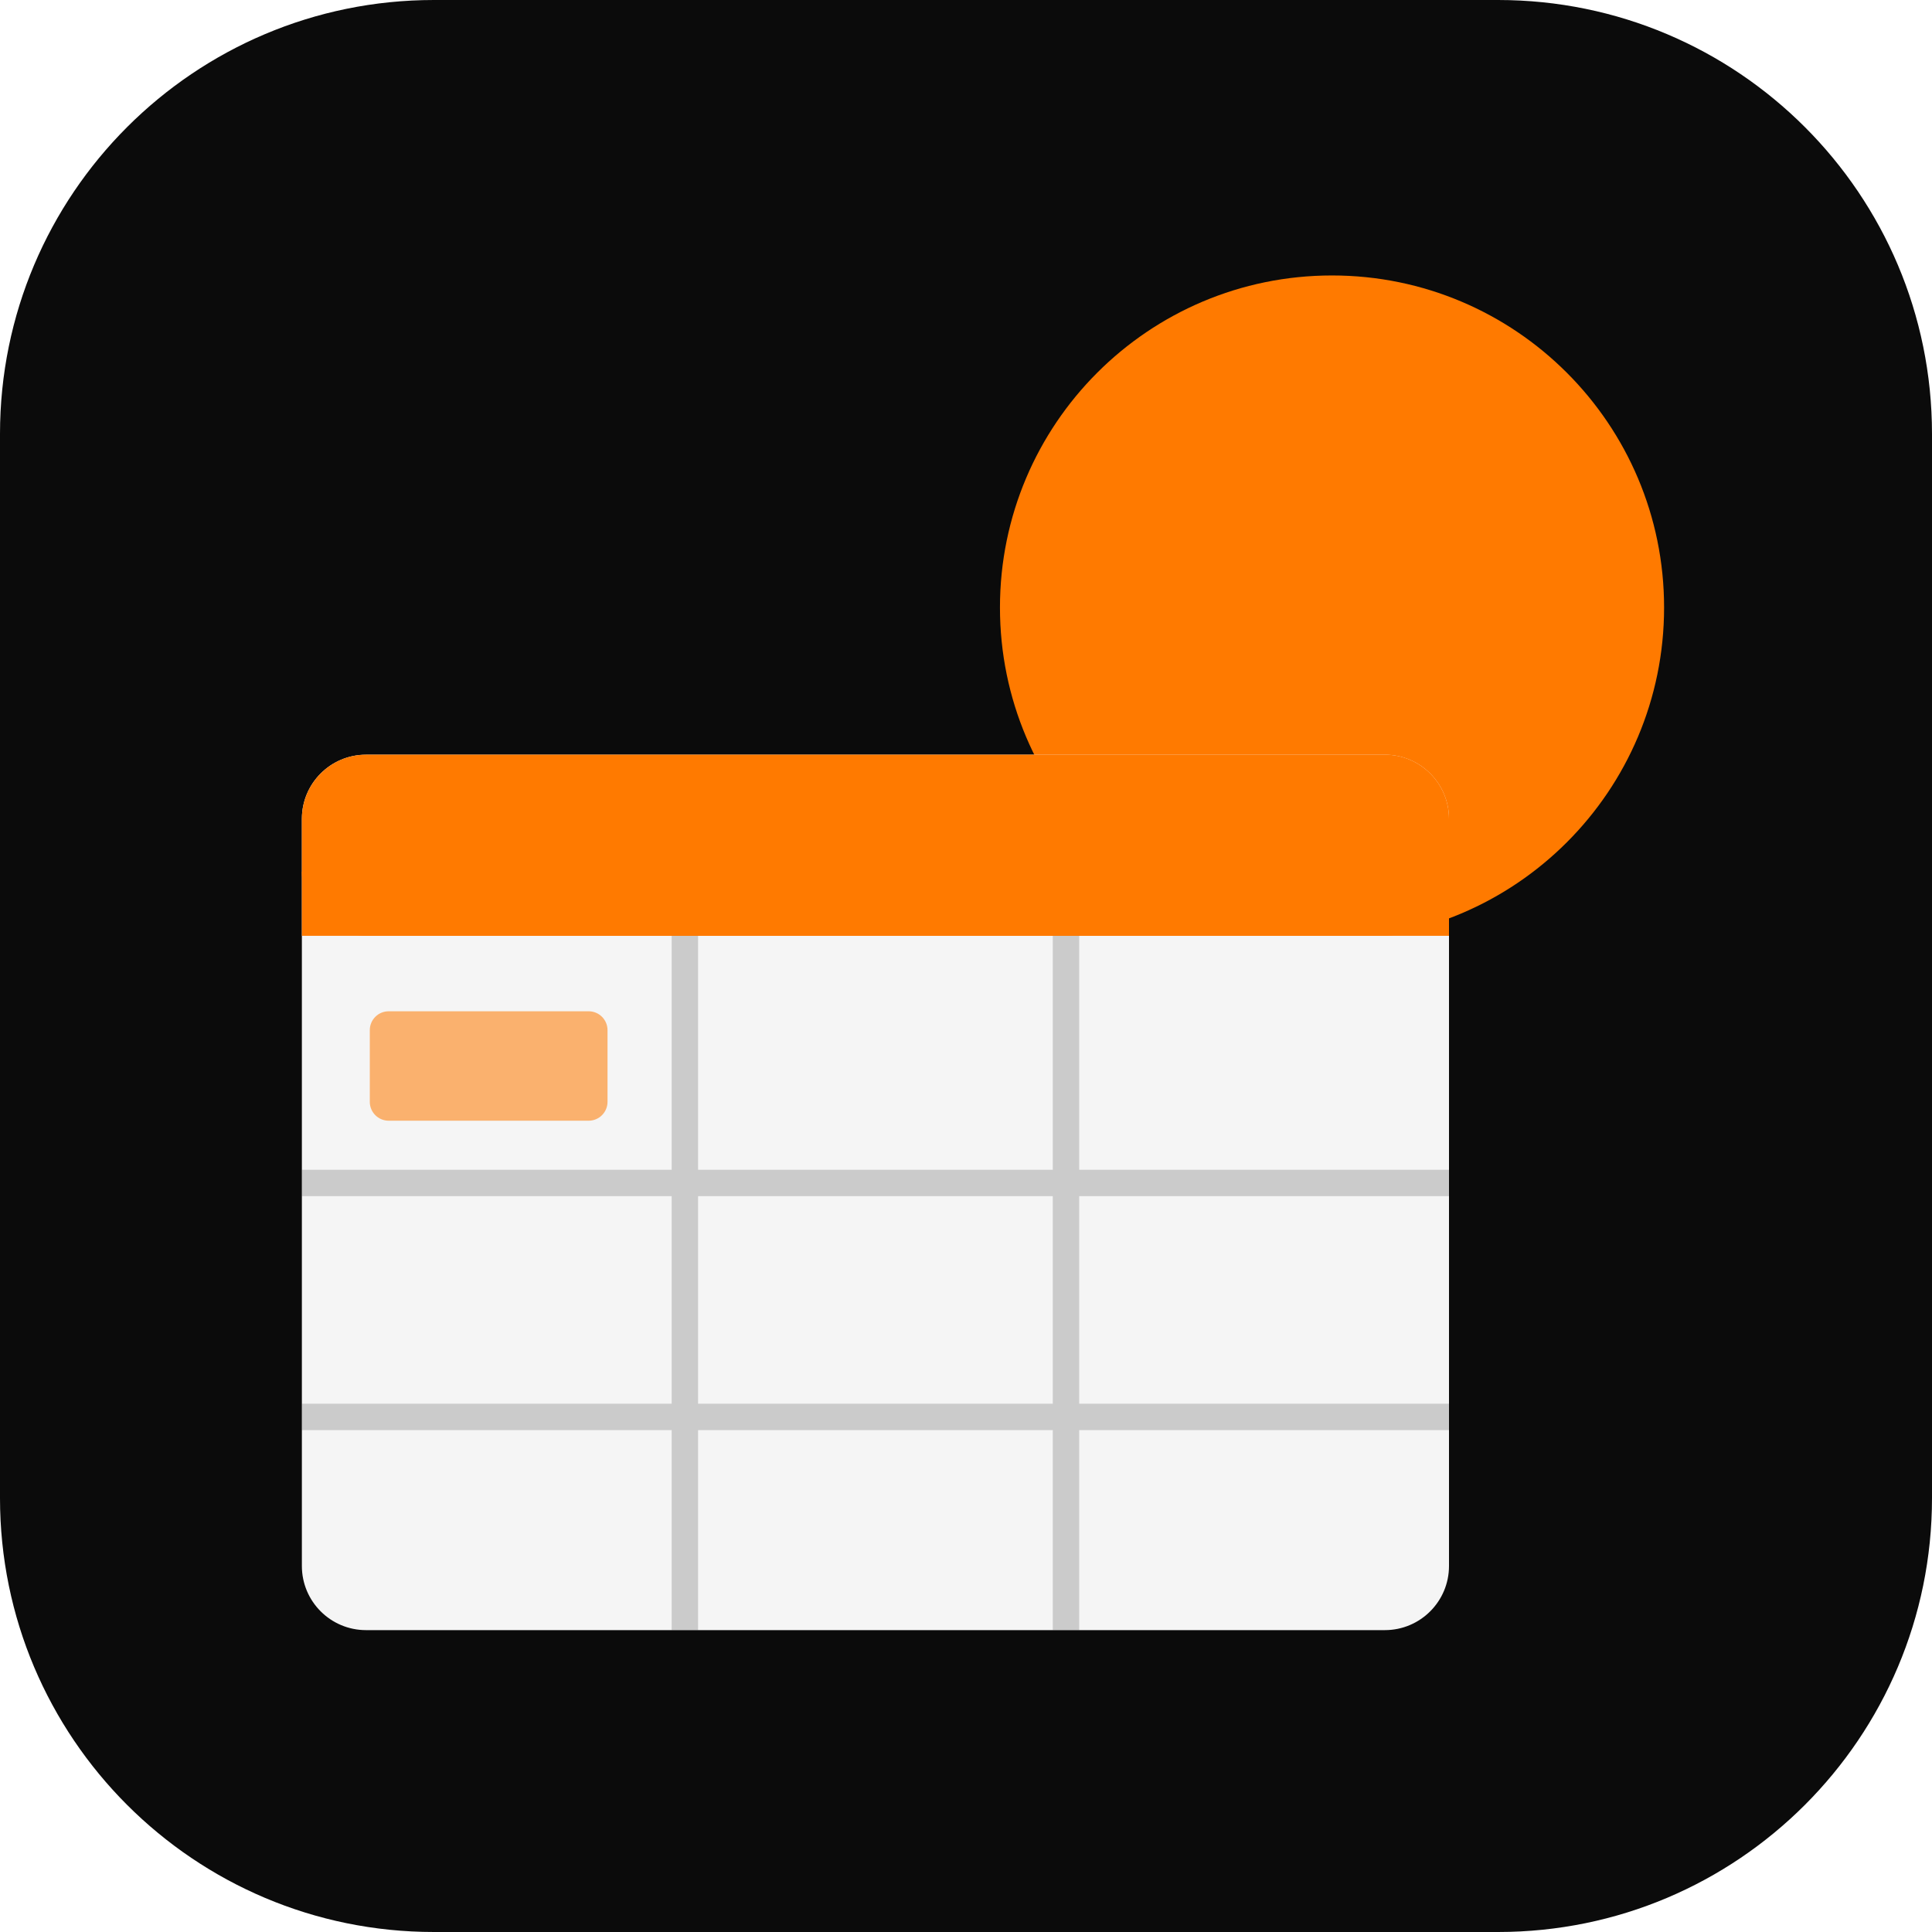
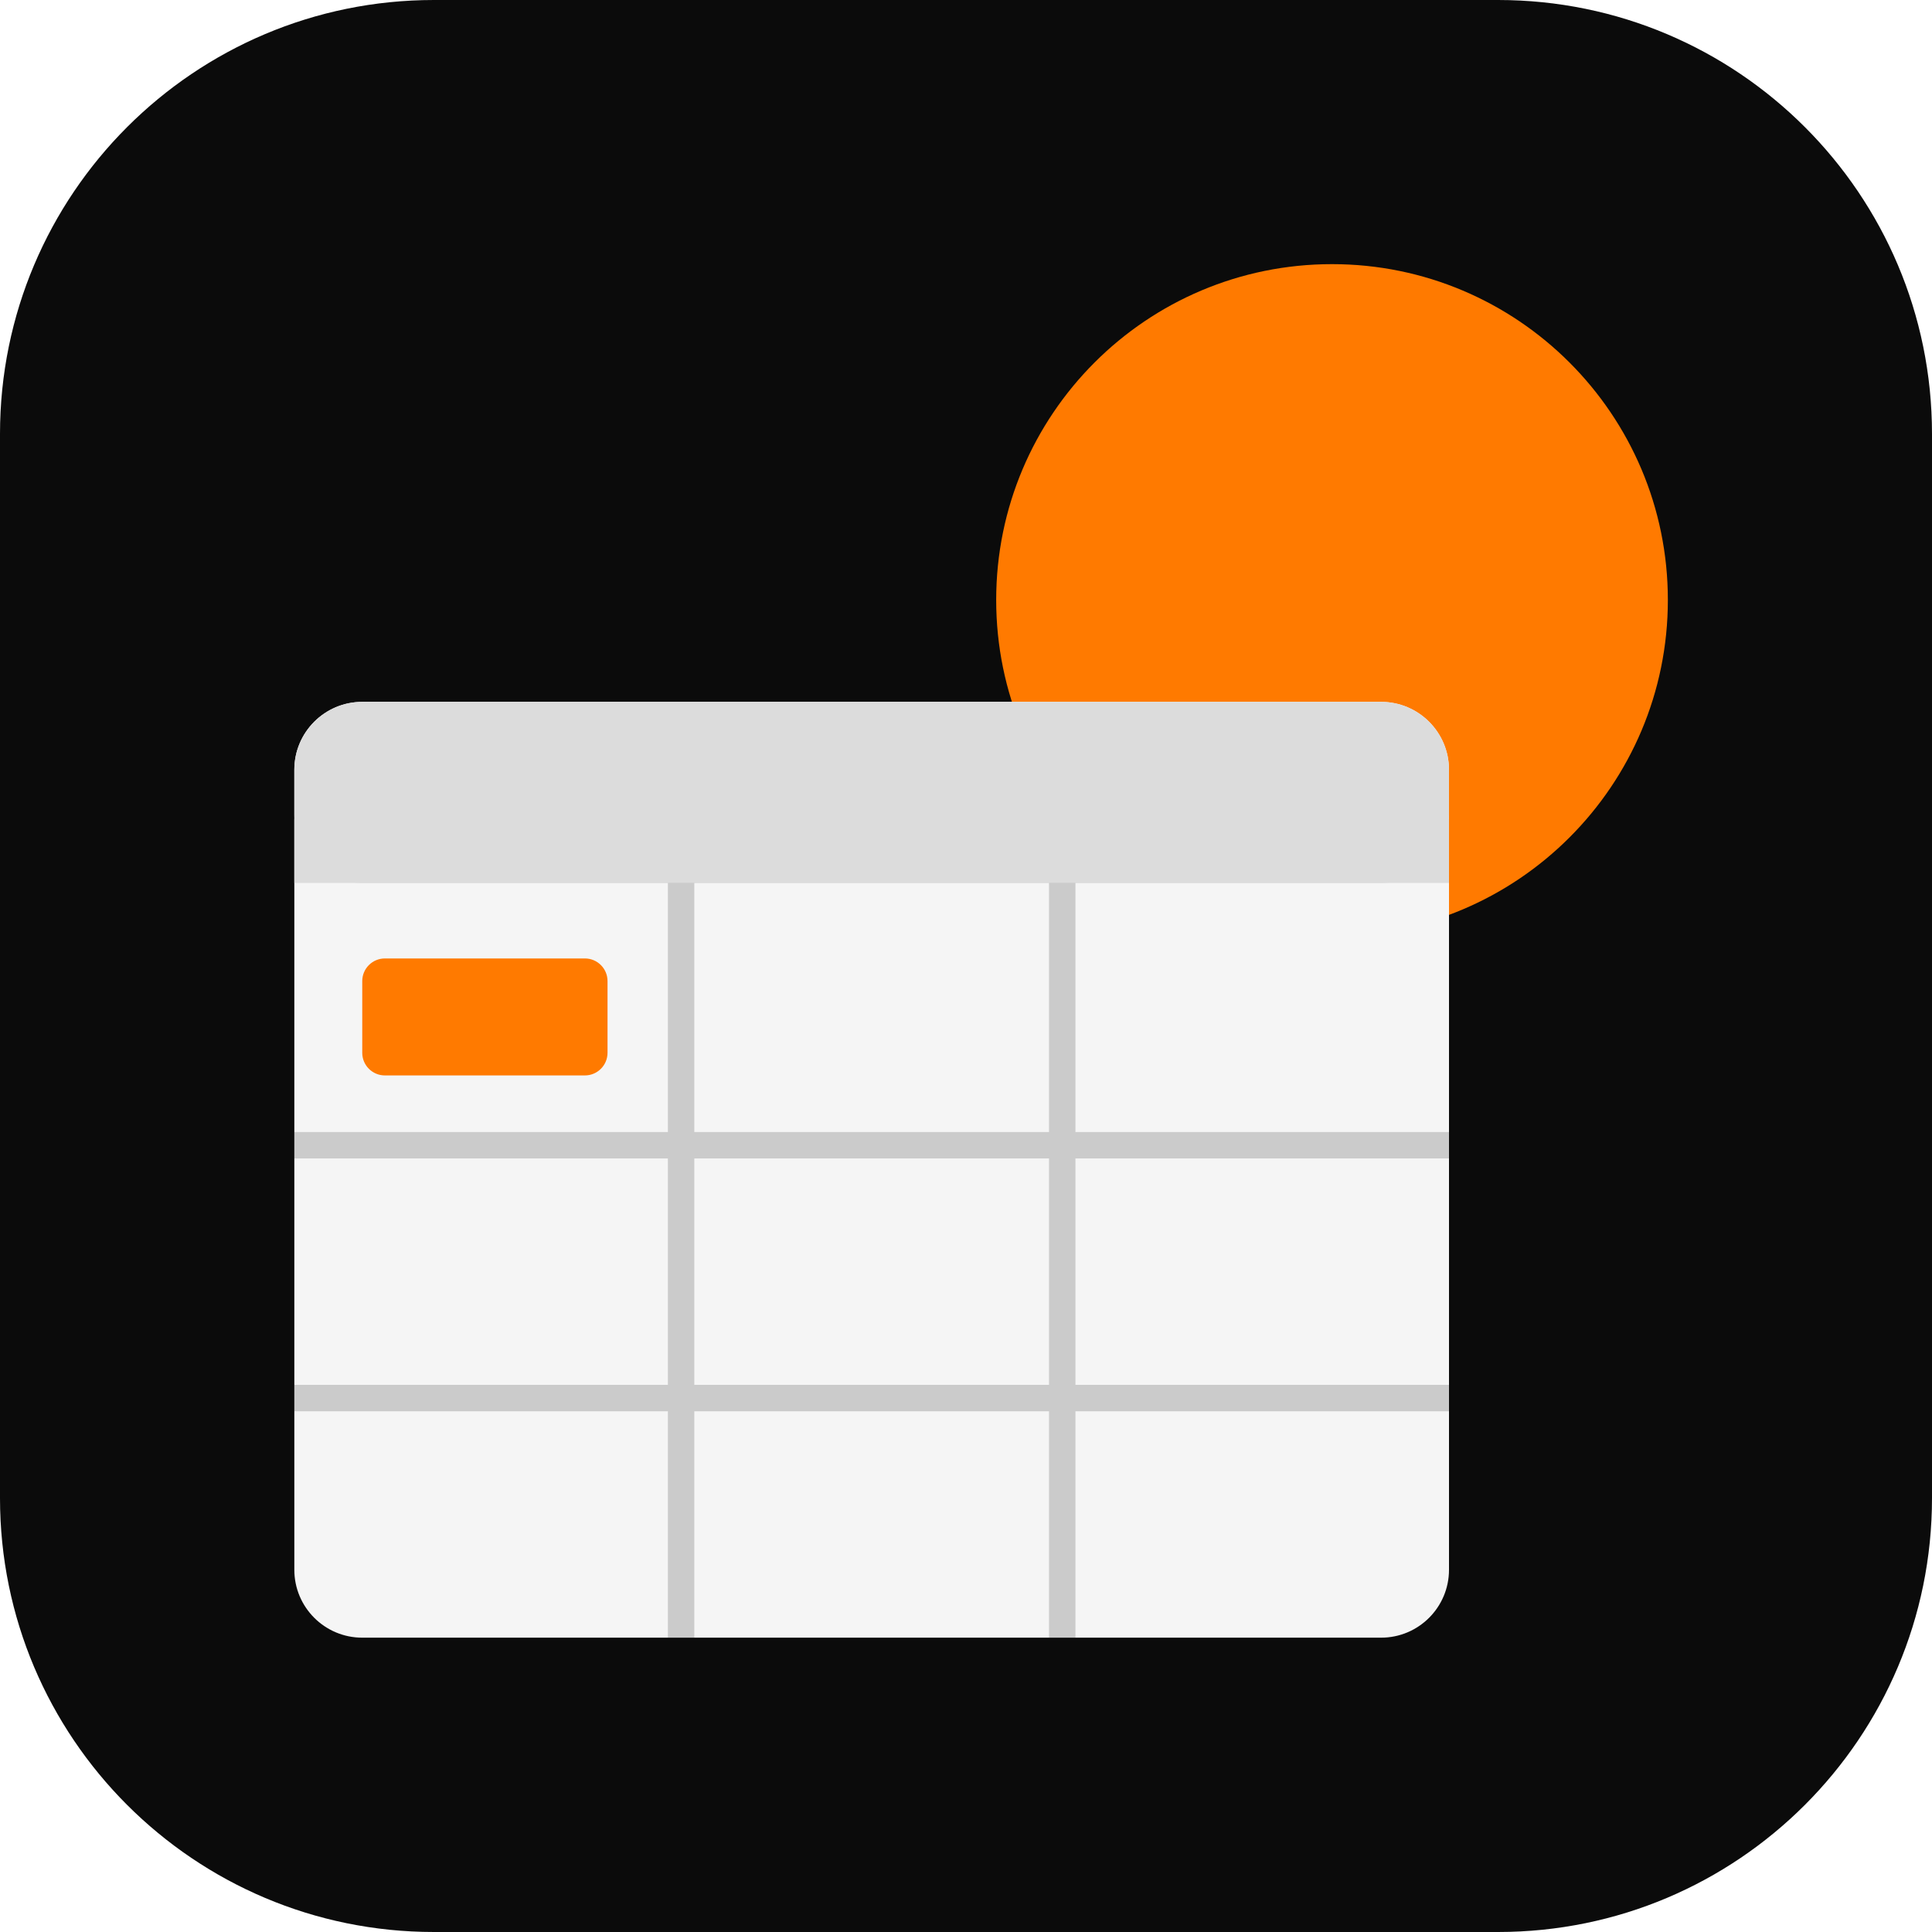
<svg xmlns="http://www.w3.org/2000/svg" width="1024" height="1024" viewBox="0 0 1024 1024">
  <rect width="1024" height="1024" rx="230" fill="#0B0B0B" />
-   <circle cx="706" cy="322" r="176" fill="#FF7A00" />
+   <circle cx="706" cy="318" r="178" fill="#FF7A00" />
  <g>
-     <rect x="160" y="400" width="608" height="464" rx="34" fill="#F5F5F5" />
-     <rect x="160" y="400" width="608" height="96" rx="34" fill="#FF7A00" />
-     <rect x="160" y="462" width="608" height="34" fill="#FF7A00" />
+     <rect x="156" y="372" width="612" height="496" rx="36" fill="#F5F5F5" />
+     <rect x="156" y="372" width="612" height="96" rx="36" fill="#DCDCDC" />
+     <rect x="156" y="434" width="612" height="34" fill="#DCDCDC" />
    <g fill="#0B0B0B" opacity="0.18">
-       <rect x="160" y="620" width="608" height="14" />
-       <rect x="160" y="744" width="608" height="14" />
-       <rect x="356" y="496" width="14" height="368" />
-       <rect x="558" y="496" width="14" height="368" />
+       <rect x="156" y="600" width="612" height="14" />
+       <rect x="156" y="734" width="612" height="14" />
+       <rect x="354" y="468" width="14" height="400" />
+       <rect x="556" y="468" width="14" height="400" />
    </g>
-     <rect x="196" y="536" width="126" height="58" rx="10" fill="#FF7A00" opacity="0.55" />
+     <rect x="192" y="508" width="130" height="62" rx="12" fill="#FF7A00" />
  </g>
</svg>
